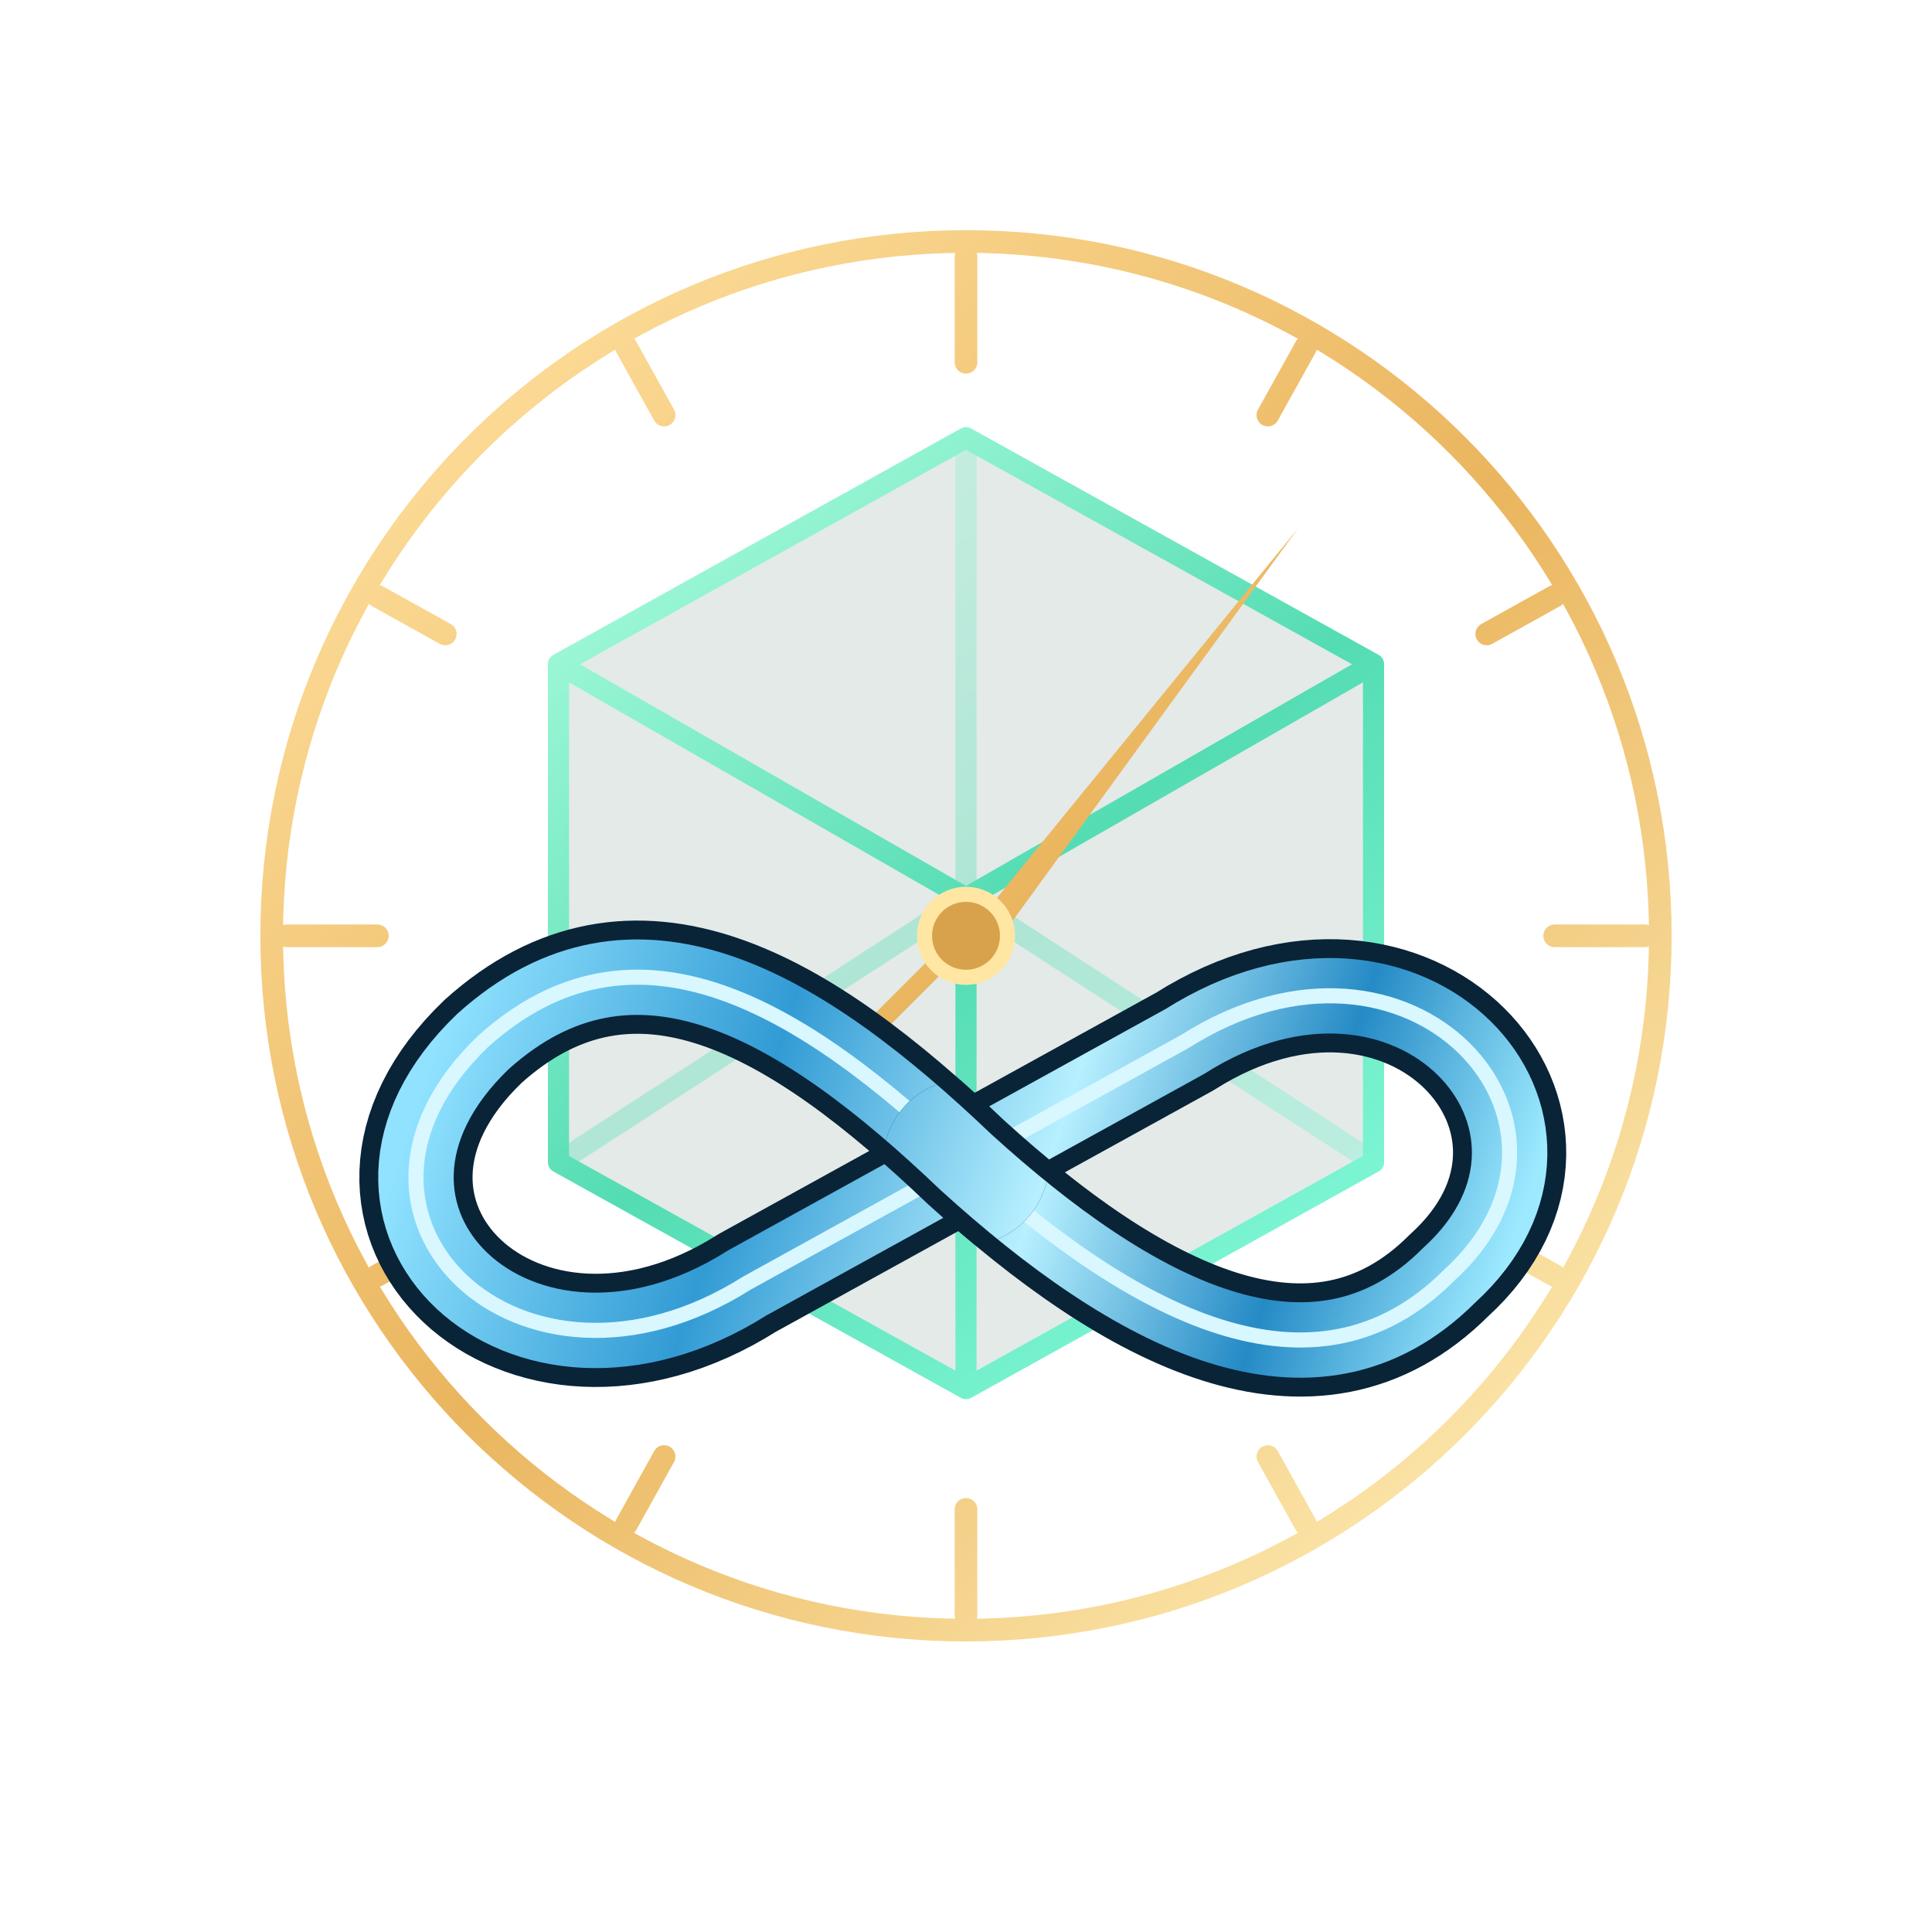
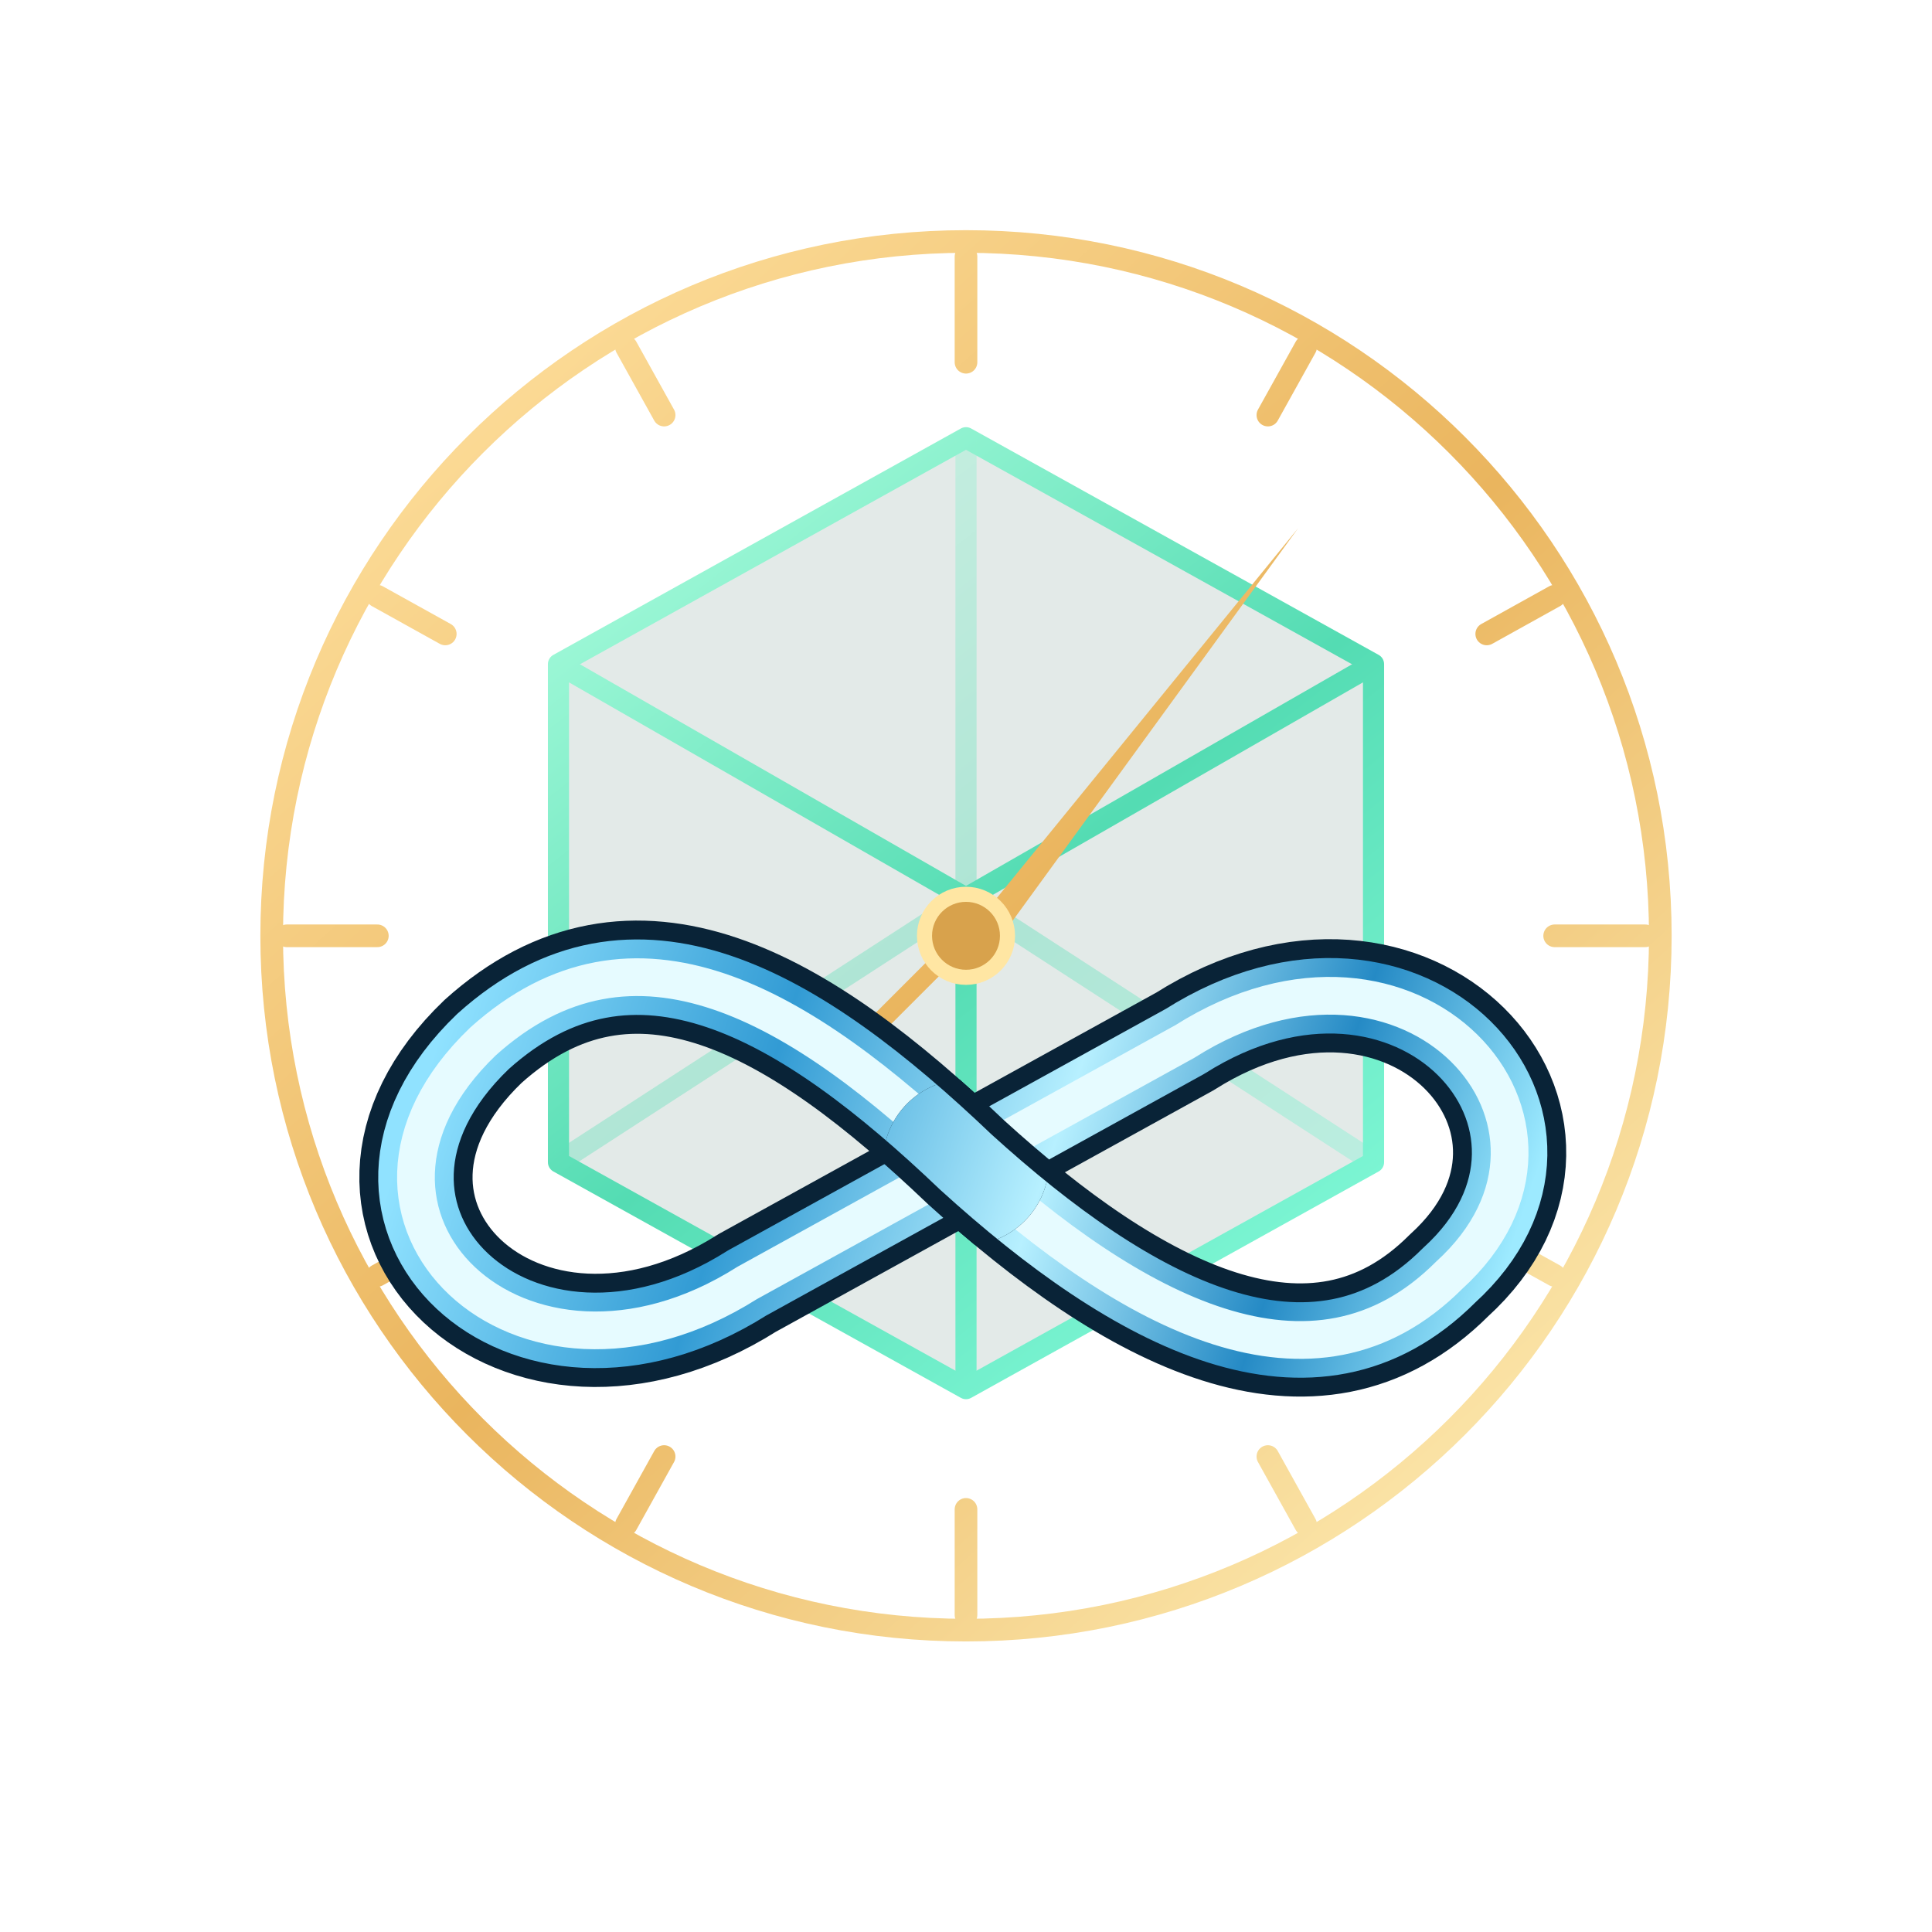
<svg xmlns="http://www.w3.org/2000/svg" viewBox="0 0 256 256" fill="none" role="img" aria-labelledby="brand-title">
  <defs>
    <linearGradient id="gold" x1="48" y1="40" x2="206" y2="216" gradientUnits="userSpaceOnUse">
      <stop stop-color="#ffe2a1" />
      <stop offset=".5" stop-color="#eab55e" />
      <stop offset="1" stop-color="#fff0ba" />
    </linearGradient>
    <linearGradient id="green" x1="78" y1="58" x2="180" y2="188" gradientUnits="userSpaceOnUse">
      <stop stop-color="#b1ffe0" />
      <stop offset=".5" stop-color="#54dcb3" />
      <stop offset="1" stop-color="#8cffe0" />
    </linearGradient>
    <linearGradient id="blue" x1="60" y1="132" x2="196" y2="178" gradientUnits="userSpaceOnUse">
      <stop stop-color="#90e2ff" />
      <stop offset=".3" stop-color="#329bd4" />
      <stop offset=".57" stop-color="#b7f0ff" />
      <stop offset=".8" stop-color="#258ac5" />
      <stop offset="1" stop-color="#9deaff" />
    </linearGradient>
    <clipPath id="crossing">
      <circle cx="128" cy="154" r="11" />
    </clipPath>
  </defs>
  <g stroke="url(#gold)" stroke-linecap="round">
    <circle cx="128" cy="124" r="92" stroke-width="3" />
    <path d="M128 34V48 M128 200V214 M38 124H50 M206 124H218 M83 46L88 55 M168 193L173 202 M50 79L59 84 M197 164L206 169 M50 169L59 164 M197 84L206 79 M83 202L88 193 M168 55L173 46" stroke-width="3" />
  </g>
  <g class="sq-space" stroke="url(#green)" stroke-width="2.8" stroke-linejoin="round">
    <path d="M128 58L182 88V154L128 184L74 154V88Z" fill="#174b3d" fill-opacity=".12" />
    <path d="M74 88L128 119L182 88M128 119V184" />
    <path d="M128 58V119M74 154L128 119L182 154" opacity=".38" />
  </g>
  <g class="sq-hand">
    <path d="M128 124L172 70L132 125Z" fill="url(#gold)" />
    <path d="M128 124L112 140" stroke="url(#gold)" stroke-width="2.5" stroke-linecap="round" />
  </g>
  <circle cx="128" cy="124" r="5.5" fill="#d8a24c" stroke="#ffe6a3" stroke-width="2" />
-   <g stroke-linecap="round" stroke-linejoin="round">
+   <g class="sq-eternity" stroke-linecap="round" stroke-linejoin="round">
    <path id="infinity" d="M128 154C106 133 84 120 64 138C40 161 69 189 99 170L157 138C187 119 214 149 192 169C174 187 150 174 128 154Z" stroke="#092337" stroke-width="15" />
    <path d="M128 154C106 133 84 120 64 138C40 161 69 189 99 170L157 138C187 119 214 149 192 169C174 187 150 174 128 154Z" stroke="url(#blue)" stroke-width="10" />
-     <path class="sq-flow" d="M128 154C106 133 84 120 64 138C40 161 69 189 99 170L157 138C187 119 214 149 192 169C174 187 150 174 128 154Z" stroke="#d8f7ff" stroke-width="2" />
+     <path class="sq-flow" d="M128 154C106 133 84 120 64 138C40 161 69 189 99 170L157 138C187 119 214 149 192 169C174 187 150 174 128 154Z" stroke="#e6fbff" stroke-width="5" />
    <path clip-path="url(#crossing)" d="M192 169C174 187 150 174 128 154C106 133 84 120 64 138" stroke="#092337" stroke-width="15" />
    <path clip-path="url(#crossing)" d="M192 169C174 187 150 174 128 154C106 133 84 120 64 138" stroke="url(#blue)" stroke-width="10" />
  </g>
</svg>
